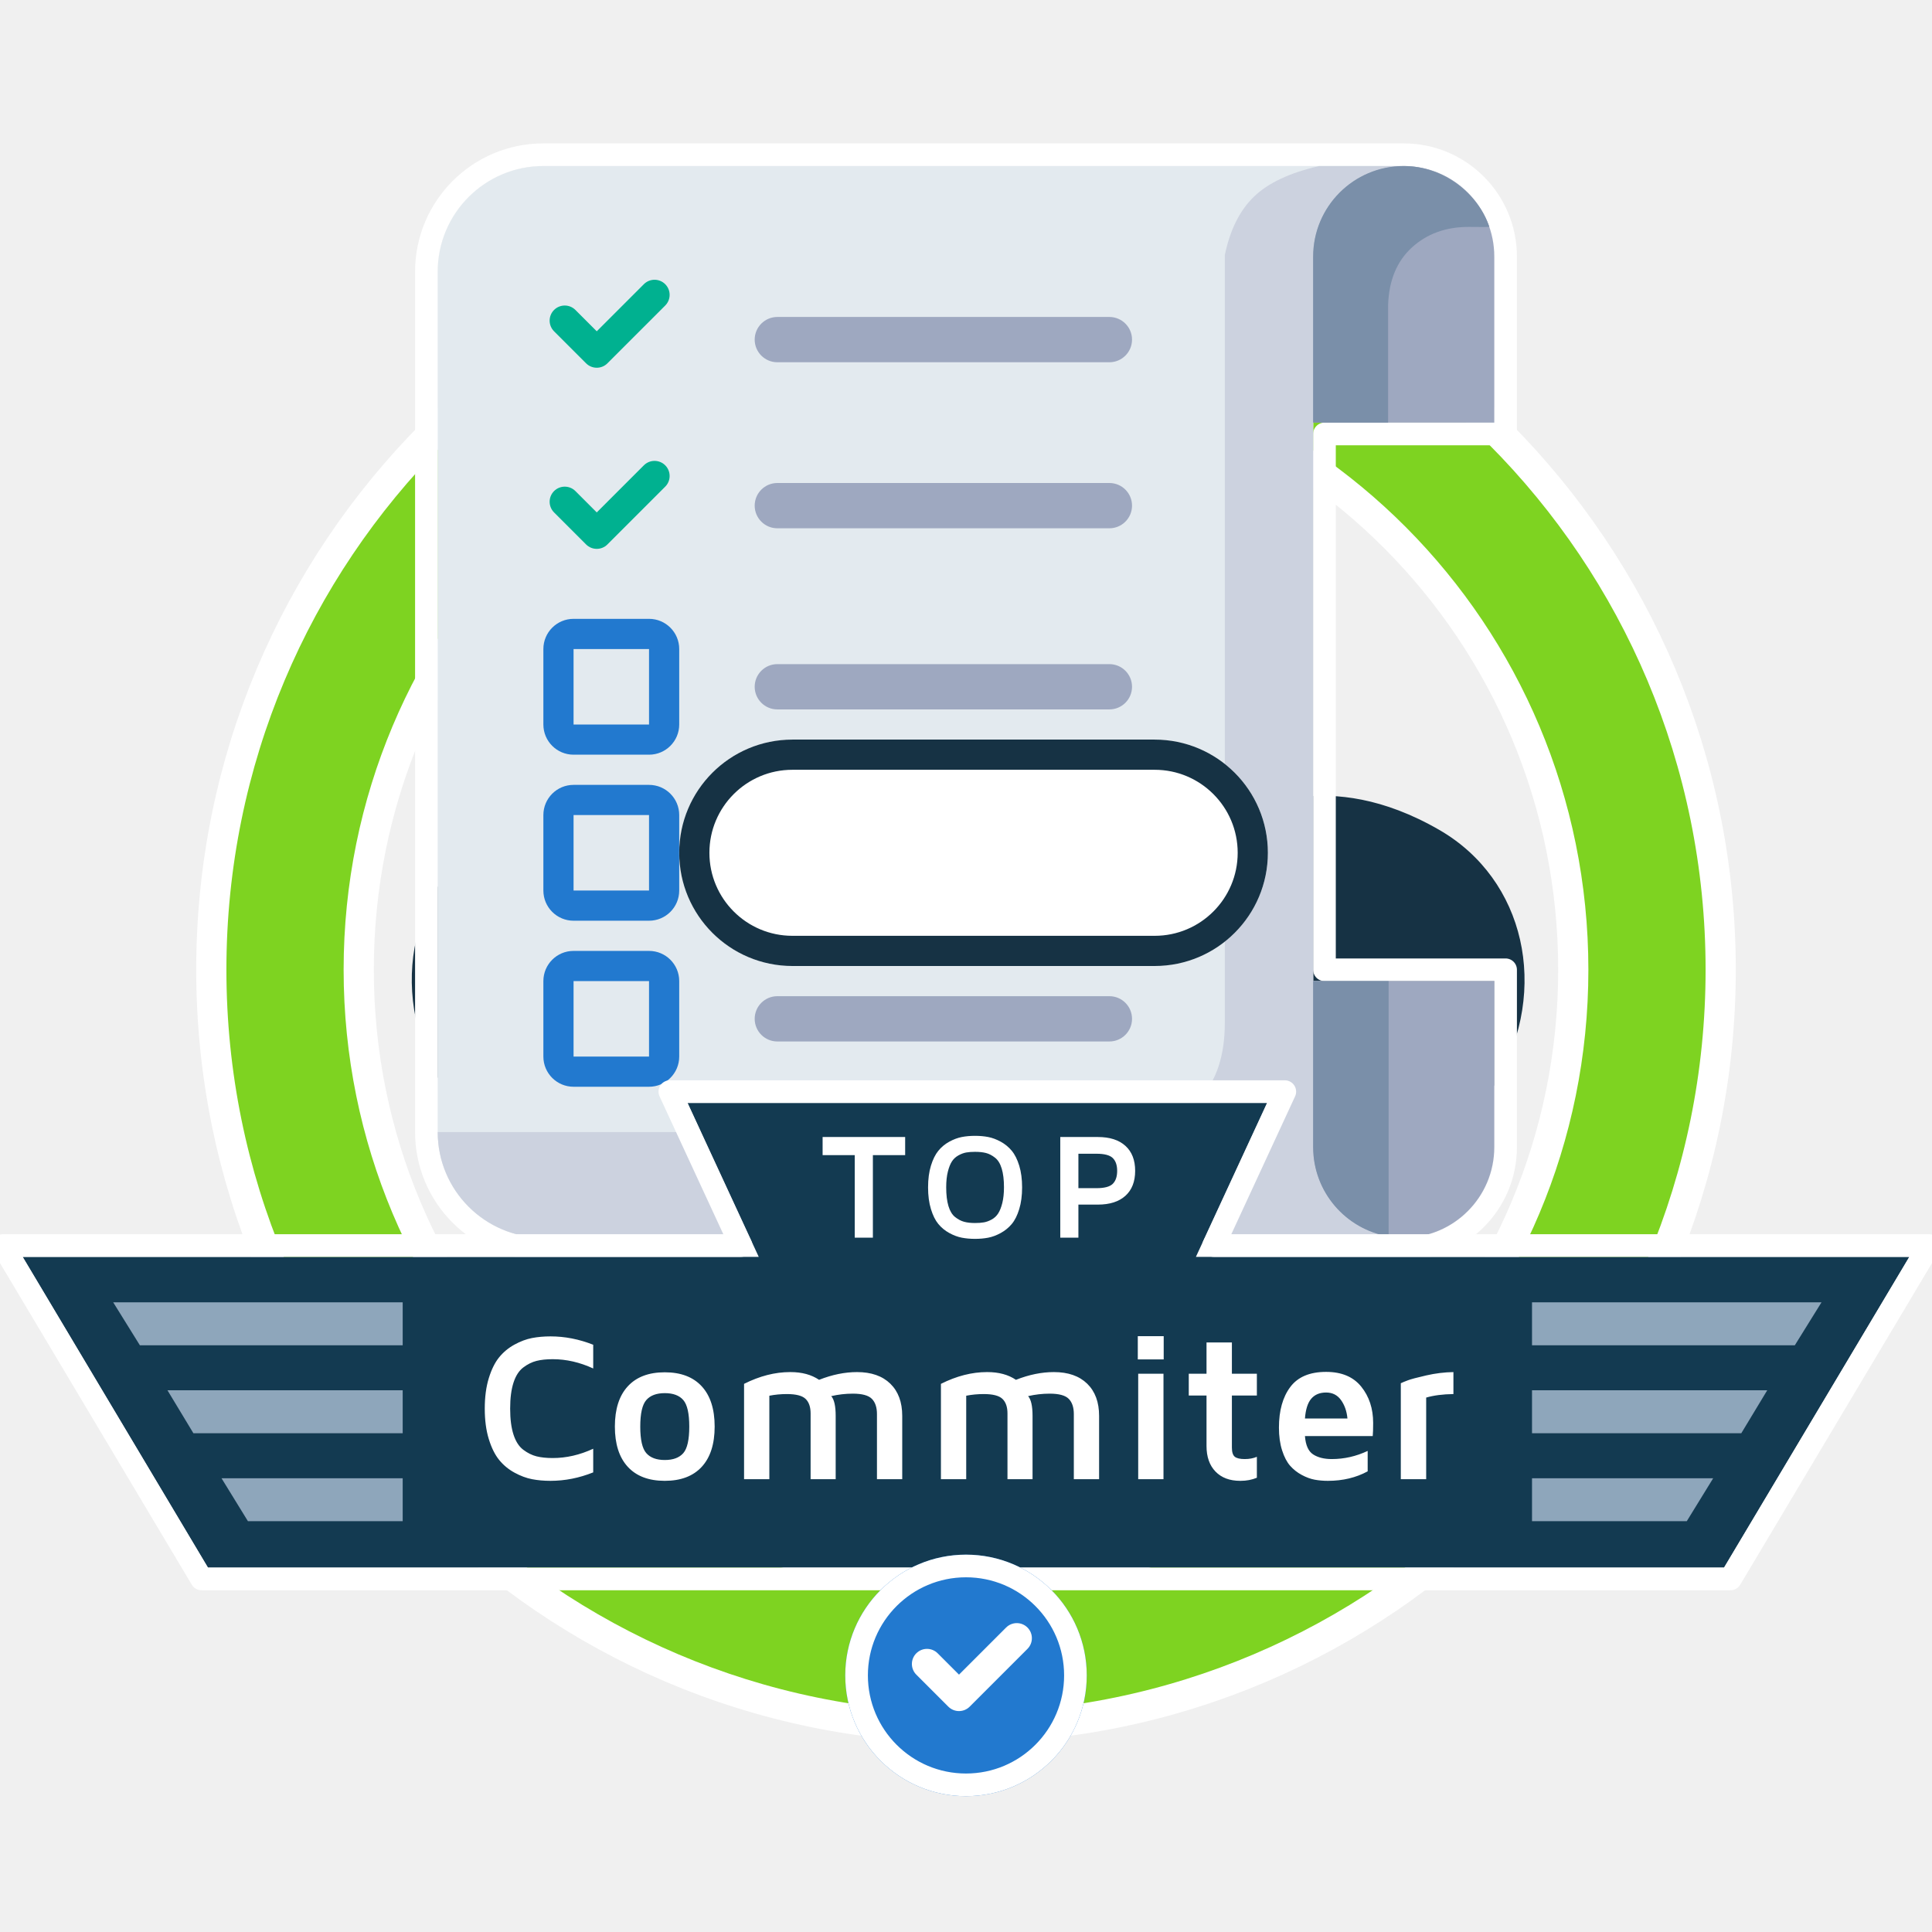
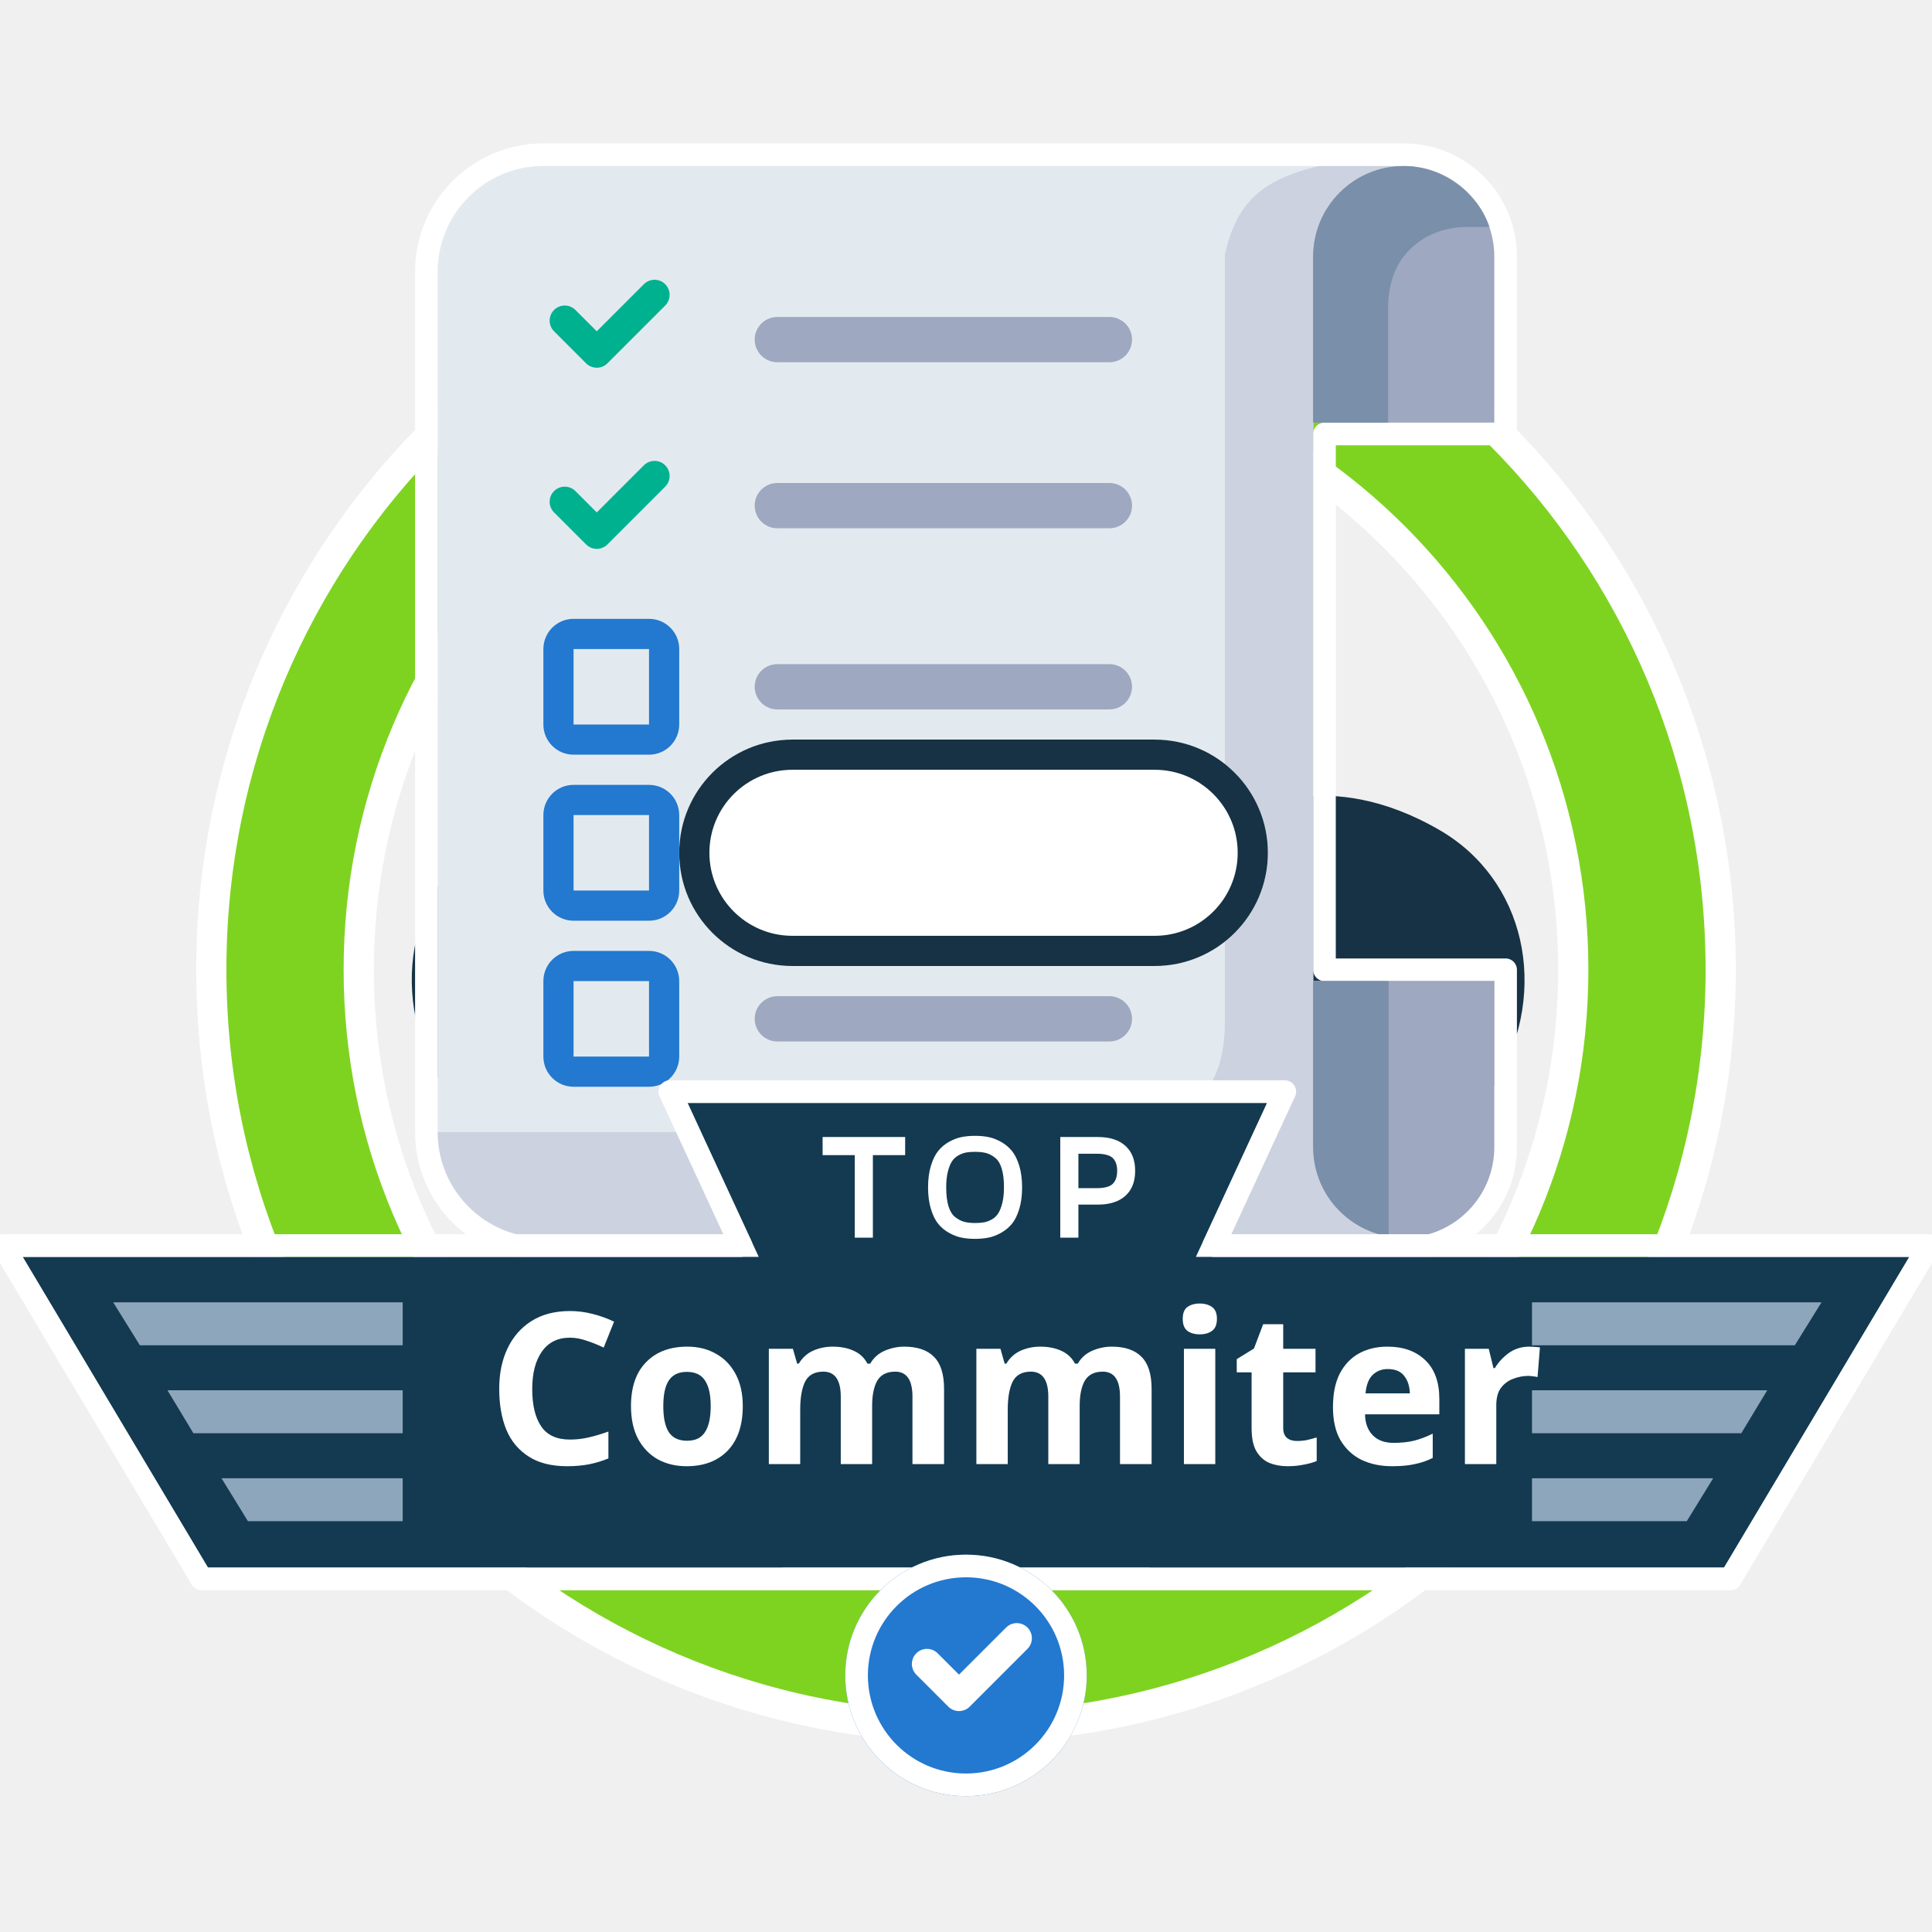
<svg xmlns="http://www.w3.org/2000/svg" xmlns:xlink="http://www.w3.org/1999/xlink" width="128" height="128" viewBox="0 0 128 128">
  <defs>
    <path id="a" d="M7,71 C3.134,71 0,67.866 0,64 L0,7 C0,3.134 3.134,0 7,0 L64,0 C67.314,0 70,2.686 70,6 L70,17 L58,17 L58,54 L70,54 L70,65 C70,68.314 67.314,71 64,71 C63.98,71 44.98,71 7,71 Z" />
    <path id="b" d="M49.268,10.27 L0.5,10.27 L12.777,30.858 L113.223,30.858 L125.5,10.27 L78.232,10.27 L82.948,0.073 L44.552,0.073 L49.268,10.27 Z" />
    <rect id="c" width="39" height="15" x="45" y="49" rx="7.5" />
    <circle id="d" cx="64" cy="111" r="8" />
  </defs>
  <g fill="none" fill-rule="evenodd">
    <rect width="128" height="128" />
    <g fill-rule="nonzero" transform="translate(14 14)">
      <path fill="#163244" d="M35.572,42.869 L35.588,56.63 C35.588,56.63 35.9,62.089 28.559,66.346 C22.916,69.617 15.829,67.421 12.317,61.312 C10.392,57.962 9.922,53.768 11.042,50.229 C7.43,49.433 4.048,46.928 2.122,43.578 C-1.39,37.469 0.26,30.207 5.903,26.935 C13.439,22.566 18.559,25.83 18.559,25.83 L29.9,32.686 C29.631,33.48 29.485,34.33 29.485,35.215 C29.485,36.084 29.626,36.92 29.886,37.701 C29.07,37.235 28.037,37.204 27.165,37.709 C25.857,38.468 25.409,40.147 26.164,41.461 C26.919,42.774 28.591,43.224 29.899,42.466 C30.741,41.978 31.227,41.108 31.265,40.2 C32.348,41.52 33.853,42.479 35.572,42.869 Z M44.651,32.558 L55.728,25.86 C55.728,25.86 60.849,22.597 68.385,26.966 C74.027,30.238 75.677,37.5 72.165,43.609 C70.239,46.958 66.858,49.464 63.245,50.26 C64.365,53.799 63.896,57.993 61.97,61.343 C58.458,67.452 51.371,69.648 45.729,66.376 C38.387,62.12 38.699,56.661 38.699,56.661 L38.715,42.932 C40.417,42.619 41.926,41.751 43.051,40.523 C43.17,41.322 43.637,42.061 44.388,42.497 C45.696,43.255 47.368,42.805 48.123,41.491 C48.878,40.178 48.43,38.498 47.122,37.74 C46.372,37.305 45.503,37.268 44.755,37.563 C44.986,36.821 45.11,36.033 45.11,35.215 C45.11,34.282 44.948,33.387 44.651,32.558 Z M31.332,30.149 L20.016,23.862 C20.016,23.862 14.642,21.04 14.642,12.301 C14.642,5.758 20.079,0.692 27.103,0.692 C30.954,0.692 34.806,2.381 37.298,5.125 C39.79,2.381 43.642,0.692 47.493,0.692 C54.517,0.692 59.954,5.758 59.954,12.301 C59.954,20.814 55.091,23.273 55.091,23.273 L43.243,30.124 C42.162,28.852 40.684,27.931 39.001,27.556 C39.63,27.052 40.032,26.277 40.032,25.407 C40.032,23.89 38.808,22.661 37.298,22.661 C35.788,22.661 34.564,23.89 34.564,25.407 C34.564,26.277 34.966,27.052 35.595,27.556 C33.901,27.934 32.415,28.864 31.332,30.149 Z M37.298,39.53 C34.925,39.53 33.001,37.598 33.001,35.215 C33.001,32.831 34.925,30.899 37.298,30.899 C39.671,30.899 41.595,32.831 41.595,35.215 C41.595,37.598 39.671,39.53 37.298,39.53 Z" transform="translate(13 14.034)" />
      <path fill="#7ED321" stroke="#FFFFFF" stroke-width="2" d="M50,90.698 C72.211,90.698 90.234,72.598 90.234,50.249 C90.234,27.9 72.211,9.8 50,9.8 C27.789,9.8 9.766,27.9 9.766,50.249 C9.766,72.598 27.789,90.698 50,90.698 Z M50,100.464 C22.386,100.464 0,77.982 0,50.249 C0,22.516 22.386,0.034 50,0.034 C77.614,0.034 100,22.516 100,50.249 C100,77.982 77.614,100.464 50,100.464 Z" />
    </g>
    <g transform="translate(29 11)">
      <g stroke-linecap="round" stroke-linejoin="round">
        <use fill="#FFFFFF" xlink:href="#a" />
        <path stroke="#FFFFFF" stroke-width="1.5" d="M58.75,17.75 L58.75,53.25 L70,53.25 L70.75,53.25 L70.75,65 C70.75,68.728 67.728,71.75 63.999,71.75 C63.979,71.75 44.762,71.75 7,71.75 C2.72,71.75 -0.75,68.28 -0.75,64 L-0.75,7 C-0.75,2.72 2.72,-0.75 7,-0.75 L64,-0.75 C67.728,-0.75 70.75,2.272 70.75,6 L70.75,17.75 L58.75,17.75 Z" />
      </g>
      <path fill="#E3EAEF" d="M64,71 L7,71 C3.134,71 0,67.866 0,64 L0,7 C0,3.134 3.134,0 7,0 L64,0 C60.686,0 58,2.686 58,6 L58,65 C58,68.314 60.686,71 64,71 Z" />
      <path fill="#CCD2DF" d="M64,71 L7,71 C3.134,71 0,67.866 0,64 L45.549,64 C47.767,63.701 49.421,62.958 50.511,61.771 C51.602,60.584 52.147,58.919 52.147,56.776 L52.147,5.901 C52.491,4.233 53.135,2.942 54.077,2.03 C55.019,1.118 56.462,0.441 58.406,0 L64,0 C60.686,0 58,2.686 58,6 L58,65 C58,68.314 60.686,71 64,71 Z" />
      <path fill="#00B190" d="M11.889,11.096 L9.889,11.096 L9.889,11.096 C9.337,11.096 8.889,11.544 8.889,12.096 L8.889,12.096 L8.889,12.096 C8.889,12.648 9.337,13.096 9.889,13.096 L12.889,13.096 L12.889,13.096 C13.441,13.096 13.889,12.648 13.889,12.096 L13.889,6.682 L13.889,6.682 C13.889,6.13 13.441,5.682 12.889,5.682 L12.889,5.682 L12.889,5.682 C12.337,5.682 11.889,6.13 11.889,6.682 L11.889,11.096 Z" transform="rotate(45 11.39 9.39)" />
      <path fill="#00B190" d="M11.889,23.096 L9.889,23.096 L9.889,23.096 C9.337,23.096 8.889,23.544 8.889,24.096 L8.889,24.096 L8.889,24.096 C8.889,24.648 9.337,25.096 9.889,25.096 L12.889,25.096 L12.889,25.096 C13.441,25.096 13.889,24.648 13.889,24.096 L13.889,18.682 L13.889,18.682 C13.889,18.13 13.441,17.682 12.889,17.682 L12.889,17.682 L12.889,17.682 C12.337,17.682 11.889,18.13 11.889,18.682 L11.889,23.096 Z" transform="rotate(45 11.39 21.39)" />
      <path fill="#2279CF" fill-rule="nonzero" d="M9 32L9 37 14 37 14 32 9 32zM9 30L14 30C15.105 30 16 30.895 16 32L16 37C16 38.105 15.105 39 14 39L9 39C7.895 39 7 38.105 7 37L7 32C7 30.895 7.895 30 9 30zM9 43L9 48 14 48 14 43 9 43zM9 41L14 41C15.105 41 16 41.895 16 43L16 48C16 49.105 15.105 50 14 50L9 50C7.895 50 7 49.105 7 48L7 43C7 41.895 7.895 41 9 41zM9 54L9 59 14 59 14 54 9 54zM9 52L14 52C15.105 52 16 52.895 16 54L16 59C16 60.105 15.105 61 14 61L9 61C7.895 61 7 60.105 7 59L7 54C7 52.895 7.895 52 9 52z" />
      <path fill="#9EA8C0" d="M64,0 C67.314,0 70,2.686 70,6 L70,17 L58,17 L58,6 C58,2.686 60.686,0 64,0 Z M64,71 C60.686,71 58,68.314 58,65 L58,54 L70,54 L70,65 C70,68.314 67.314,71 64,71 Z" />
      <path fill="#7A8FA9" d="M64,0 C66.682,0 68.966,1.884 69.673,4.033 C69.676,4.042 69.219,4.042 68.302,4.033 C66.79,4.033 65.536,4.488 64.54,5.398 C63.544,6.309 63.02,7.578 62.966,9.205 L62.966,17 L58,17 L58,6 C58,2.686 60.686,0 64,0 Z M63,70.917 C60.162,70.441 58,67.973 58,65 L58,54 L63,54 L63,70.917 Z" />
      <path fill="#9EA8C0" d="M22.5,21 L44.5,21 C45.328,21 46,21.672 46,22.5 C46,23.328 45.328,24 44.5,24 L22.5,24 C21.672,24 21,23.328 21,22.5 C21,21.672 21.672,21 22.5,21 L22.5,21 Z M22.5,33 L44.5,33 C45.328,33 46,33.672 46,34.5 C46,35.328 45.328,36 44.5,36 L22.5,36 C21.672,36 21,35.328 21,34.5 C21,33.672 21.672,33 22.5,33 L22.5,33 Z M22.5,44 L44.5,44 C45.328,44 46,44.672 46,45.5 C46,46.328 45.328,47 44.5,47 L22.5,47 C21.672,47 21,46.328 21,45.5 C21,44.672 21.672,44 22.5,44 L22.5,44 Z M22.5,55 L44.5,55 C45.328,55 46,55.672 46,56.5 C46,57.328 45.328,58 44.5,58 L22.5,58 C21.672,58 21,57.328 21,56.5 C21,55.672 21.672,55 22.5,55 L22.5,55 Z M22.5,10 L44.5,10 C45.328,10 46,10.672 46,11.5 L46,11.5 C46,12.328 45.328,13 44.5,13 L22.5,13 C21.672,13 21,12.328 21,11.5 L21,11.5 L21,11.5 C21,10.672 21.672,10 22.5,10 L22.5,10 Z" />
    </g>
    <g transform="translate(1 73)">
      <g stroke-linecap="round" stroke-linejoin="round">
        <use fill="#133A51" xlink:href="#b" />
        <path stroke="#FFFFFF" stroke-width="1.5" d="M48.095,9.52 L43.378,-0.677 L84.122,-0.677 L79.405,9.52 L126.82,9.52 L113.649,31.608 L12.351,31.608 L-0.82,9.52 L48.095,9.52 Z" />
      </g>
      <path fill="#FFFFFF" d="M53.5,3.531 L53.5,2.33 L58.969,2.33 L58.969,3.531 L56.831,3.531 L56.831,9 L55.629,9 L55.629,3.531 L53.5,3.531 Z M60.487,5.67 C60.487,5.123 60.55,4.643 60.677,4.229 C60.804,3.816 60.968,3.486 61.168,3.241 C61.368,2.995 61.61,2.795 61.893,2.64 C62.176,2.486 62.453,2.382 62.723,2.33 C62.993,2.278 63.285,2.252 63.597,2.252 C63.91,2.252 64.201,2.278 64.471,2.33 C64.741,2.382 65.018,2.486 65.301,2.64 C65.584,2.795 65.828,2.995 66.031,3.241 C66.235,3.486 66.4,3.816 66.527,4.229 C66.654,4.643 66.717,5.123 66.717,5.67 C66.717,6.21 66.654,6.689 66.527,7.105 C66.4,7.522 66.235,7.852 66.031,8.094 C65.828,8.337 65.584,8.535 65.301,8.69 C65.018,8.845 64.741,8.948 64.471,9 C64.201,9.052 63.91,9.078 63.597,9.078 C63.285,9.078 62.993,9.052 62.723,9 C62.453,8.948 62.176,8.845 61.893,8.69 C61.61,8.535 61.368,8.337 61.168,8.094 C60.968,7.852 60.804,7.522 60.677,7.105 C60.55,6.689 60.487,6.21 60.487,5.67 Z M61.688,5.66 C61.688,6.161 61.738,6.576 61.837,6.905 C61.936,7.234 62.083,7.476 62.276,7.63 C62.47,7.785 62.669,7.89 62.872,7.945 C63.076,8.001 63.317,8.028 63.597,8.028 C63.825,8.028 64.022,8.014 64.188,7.984 C64.354,7.955 64.525,7.892 64.701,7.796 C64.876,7.7 65.02,7.567 65.13,7.396 C65.241,7.225 65.333,6.993 65.406,6.7 C65.479,6.407 65.516,6.061 65.516,5.66 C65.516,5.165 65.466,4.754 65.367,4.425 C65.268,4.096 65.12,3.854 64.923,3.7 C64.726,3.545 64.527,3.442 64.327,3.39 C64.127,3.338 63.884,3.312 63.597,3.312 C63.376,3.312 63.182,3.326 63.016,3.355 C62.85,3.385 62.678,3.448 62.501,3.546 C62.324,3.644 62.18,3.775 62.071,3.941 C61.962,4.107 61.871,4.335 61.798,4.625 C61.725,4.915 61.688,5.26 61.688,5.66 Z M69.246,9 L69.246,2.33 L71.736,2.33 C72.524,2.33 73.132,2.525 73.562,2.916 C73.992,3.307 74.207,3.858 74.207,4.571 C74.207,5.284 73.992,5.835 73.562,6.224 C73.132,6.613 72.524,6.808 71.736,6.808 L70.447,6.808 L70.447,9 L69.246,9 Z M70.447,5.719 L71.648,5.719 C72.175,5.719 72.535,5.622 72.727,5.428 C72.919,5.235 73.015,4.949 73.015,4.571 C73.015,4.197 72.918,3.915 72.725,3.724 C72.531,3.534 72.172,3.438 71.648,3.438 L70.447,3.438 L70.447,5.719 Z" />
      <path fill="#8EA6BB" d="M25.679,13.283 L6.5,13.283 L8.268,16.129 L25.679,16.129 L25.679,13.283 Z M25.679,19.11 L10.095,19.11 L11.814,21.956 L25.679,21.956 L25.679,19.11 Z M25.679,24.938 L13.676,24.938 L15.426,27.783 L25.679,27.783 L25.679,24.938 Z" />
      <path fill="#8EA6BB" d="M119.679,13.283 L100.5,13.283 L102.268,16.129 L119.679,16.129 L119.679,13.283 Z M119.679,19.11 L104.095,19.11 L105.814,21.956 L119.679,21.956 L119.679,19.11 Z M119.679,24.938 L107.676,24.938 L109.426,27.783 L119.679,27.783 L119.679,24.938 Z" transform="matrix(-1 0 0 1 220.179 0)" />
-       <path fill="#FFFFFF" d="M31.117,20.324 C31.117,19.559 31.206,18.886 31.384,18.308 C31.562,17.729 31.791,17.267 32.071,16.923 C32.351,16.579 32.689,16.299 33.086,16.083 C33.482,15.866 33.87,15.721 34.248,15.648 C34.626,15.576 35.034,15.539 35.472,15.539 C36.424,15.539 37.368,15.724 38.302,16.093 L38.302,17.665 C37.413,17.255 36.52,17.05 35.622,17.05 C35.203,17.05 34.844,17.087 34.545,17.163 C34.247,17.238 33.955,17.382 33.67,17.597 C33.386,17.811 33.169,18.146 33.021,18.602 C32.873,19.057 32.799,19.632 32.799,20.324 C32.799,21.017 32.873,21.591 33.021,22.047 C33.169,22.503 33.386,22.838 33.67,23.052 C33.955,23.266 34.247,23.411 34.545,23.486 C34.844,23.561 35.203,23.599 35.622,23.599 C36.52,23.599 37.413,23.394 38.302,22.983 L38.302,24.549 C37.368,24.923 36.424,25.109 35.472,25.109 C35.034,25.109 34.626,25.073 34.248,25 C33.87,24.927 33.482,24.782 33.086,24.566 C32.689,24.349 32.351,24.069 32.071,23.725 C31.791,23.381 31.562,22.92 31.384,22.341 C31.206,21.762 31.117,21.09 31.117,20.324 Z M39.737,21.514 C39.737,20.356 40.022,19.467 40.592,18.848 C41.161,18.228 41.978,17.918 43.042,17.918 C44.107,17.918 44.923,18.228 45.493,18.848 C46.063,19.467 46.348,20.356 46.348,21.514 C46.348,22.671 46.063,23.56 45.493,24.18 C44.923,24.799 44.107,25.109 43.042,25.109 C41.978,25.109 41.161,24.799 40.592,24.18 C40.022,23.56 39.737,22.671 39.737,21.514 Z M41.419,21.517 C41.419,22.385 41.552,22.971 41.819,23.274 C42.085,23.577 42.494,23.729 43.046,23.729 C43.597,23.729 44.005,23.577 44.27,23.274 C44.534,22.971 44.666,22.385 44.666,21.517 C44.666,20.649 44.534,20.062 44.27,19.757 C44.005,19.451 43.597,19.299 43.046,19.299 C42.494,19.299 42.085,19.451 41.819,19.757 C41.552,20.062 41.419,20.649 41.419,21.517 Z M48.296,25 L48.296,18.684 C49.33,18.164 50.347,17.904 51.345,17.904 L51.372,17.904 C52.129,17.904 52.76,18.075 53.266,18.417 C54.132,18.075 54.97,17.904 55.781,17.904 C56.725,17.904 57.459,18.161 57.986,18.673 C58.512,19.186 58.775,19.896 58.775,20.803 L58.775,25 L57.101,25 L57.101,20.687 C57.101,20.24 56.988,19.903 56.762,19.675 C56.537,19.447 56.116,19.333 55.501,19.333 C55.018,19.333 54.542,19.388 54.072,19.497 C54.268,19.72 54.366,20.156 54.366,20.803 L54.366,25 L52.705,25 L52.705,20.646 C52.705,20.217 52.595,19.896 52.374,19.682 C52.153,19.467 51.739,19.36 51.133,19.36 C50.732,19.36 50.344,19.397 49.971,19.47 L49.971,25 L48.296,25 Z M61.339,25 L61.339,18.684 C62.373,18.164 63.39,17.904 64.388,17.904 L64.415,17.904 C65.172,17.904 65.803,18.075 66.309,18.417 C67.174,18.075 68.013,17.904 68.824,17.904 C69.768,17.904 70.502,18.161 71.029,18.673 C71.555,19.186 71.818,19.896 71.818,20.803 L71.818,25 L70.144,25 L70.144,20.687 C70.144,20.24 70.031,19.903 69.805,19.675 C69.58,19.447 69.159,19.333 68.544,19.333 C68.061,19.333 67.585,19.388 67.115,19.497 C67.311,19.72 67.409,20.156 67.409,20.803 L67.409,25 L65.748,25 L65.748,20.646 C65.748,20.217 65.638,19.896 65.417,19.682 C65.195,19.467 64.782,19.36 64.176,19.36 C63.775,19.36 63.387,19.397 63.014,19.47 L63.014,25 L61.339,25 Z M74.382,17.063 L74.382,15.525 L76.098,15.525 L76.098,17.063 L74.382,17.063 Z M74.409,25 L74.409,18.014 L76.084,18.014 L76.084,25 L74.409,25 Z M77.759,19.456 L77.759,18.014 L78.935,18.014 L78.935,15.942 L80.616,15.942 L80.616,18.014 L82.271,18.014 L82.271,19.456 L80.616,19.456 L80.616,22.901 C80.616,23.202 80.679,23.405 80.804,23.51 C80.93,23.615 81.152,23.667 81.471,23.667 C81.771,23.667 82.038,23.617 82.271,23.517 L82.271,24.904 C81.942,25.041 81.585,25.109 81.197,25.109 L81.163,25.109 C80.47,25.109 79.926,24.904 79.529,24.494 C79.133,24.084 78.935,23.519 78.935,22.799 L78.935,19.456 L77.759,19.456 Z M83.733,21.582 C83.733,20.461 83.983,19.565 84.482,18.896 C84.981,18.226 85.773,17.891 86.857,17.891 C87.883,17.891 88.659,18.216 89.185,18.868 C89.711,19.52 89.975,20.322 89.975,21.274 C89.975,21.666 89.965,21.956 89.947,22.143 L85.456,22.143 C85.502,22.749 85.683,23.154 86,23.359 C86.316,23.564 86.728,23.667 87.233,23.667 C88.054,23.667 88.847,23.487 89.612,23.127 L89.612,24.48 C88.838,24.9 87.96,25.109 86.98,25.109 C86.671,25.109 86.379,25.084 86.105,25.034 C85.832,24.984 85.546,24.879 85.248,24.72 C84.949,24.56 84.692,24.357 84.475,24.111 C84.259,23.865 84.081,23.525 83.942,23.089 C83.803,22.654 83.733,22.152 83.733,21.582 Z M85.456,20.98 L88.272,20.98 C88.227,20.497 88.084,20.09 87.845,19.757 C87.606,19.424 87.277,19.258 86.857,19.258 C86.438,19.258 86.111,19.393 85.876,19.665 C85.642,19.936 85.502,20.374 85.456,20.98 Z M91.807,25 L91.807,18.643 C91.921,18.588 92.078,18.523 92.278,18.448 C92.479,18.373 92.882,18.265 93.488,18.126 C94.094,17.987 94.696,17.913 95.293,17.904 L95.293,19.36 C94.591,19.369 93.99,19.447 93.488,19.593 L93.488,25 L91.807,25 Z" />
+       <text fill="#FFFFFF" font-family="MavenProBold, Maven Pro" font-size="14" font-weight="bold">
+         <tspan x="31.263" y="24">Commiter</tspan>
+       </text>
    </g>
    <use fill="#FFFFFF" xlink:href="#c" />
    <rect width="37" height="13" x="46" y="50" stroke="#163244" stroke-width="2" rx="6.5" />
    <use fill="#2279CF" xlink:href="#d" />
    <circle cx="64" cy="111" r="7.25" stroke="#FFFFFF" stroke-width="1.5" />
    <path fill="#FFFFFF" d="M64.889,111.096 L62.889,111.096 L62.889,111.096 C62.337,111.096 61.889,111.544 61.889,112.096 L61.889,112.096 L61.889,112.096 C61.889,112.648 62.337,113.096 62.889,113.096 L65.889,113.096 L65.889,113.096 C66.441,113.096 66.889,112.648 66.889,112.096 L66.889,106.682 L66.889,106.682 C66.889,106.13 66.441,105.682 65.889,105.682 L65.889,105.682 L65.889,105.682 C65.337,105.682 64.889,106.13 64.889,106.682 L64.889,111.096 Z" transform="rotate(45 64.39 109.39)" />
  </g>
</svg>
